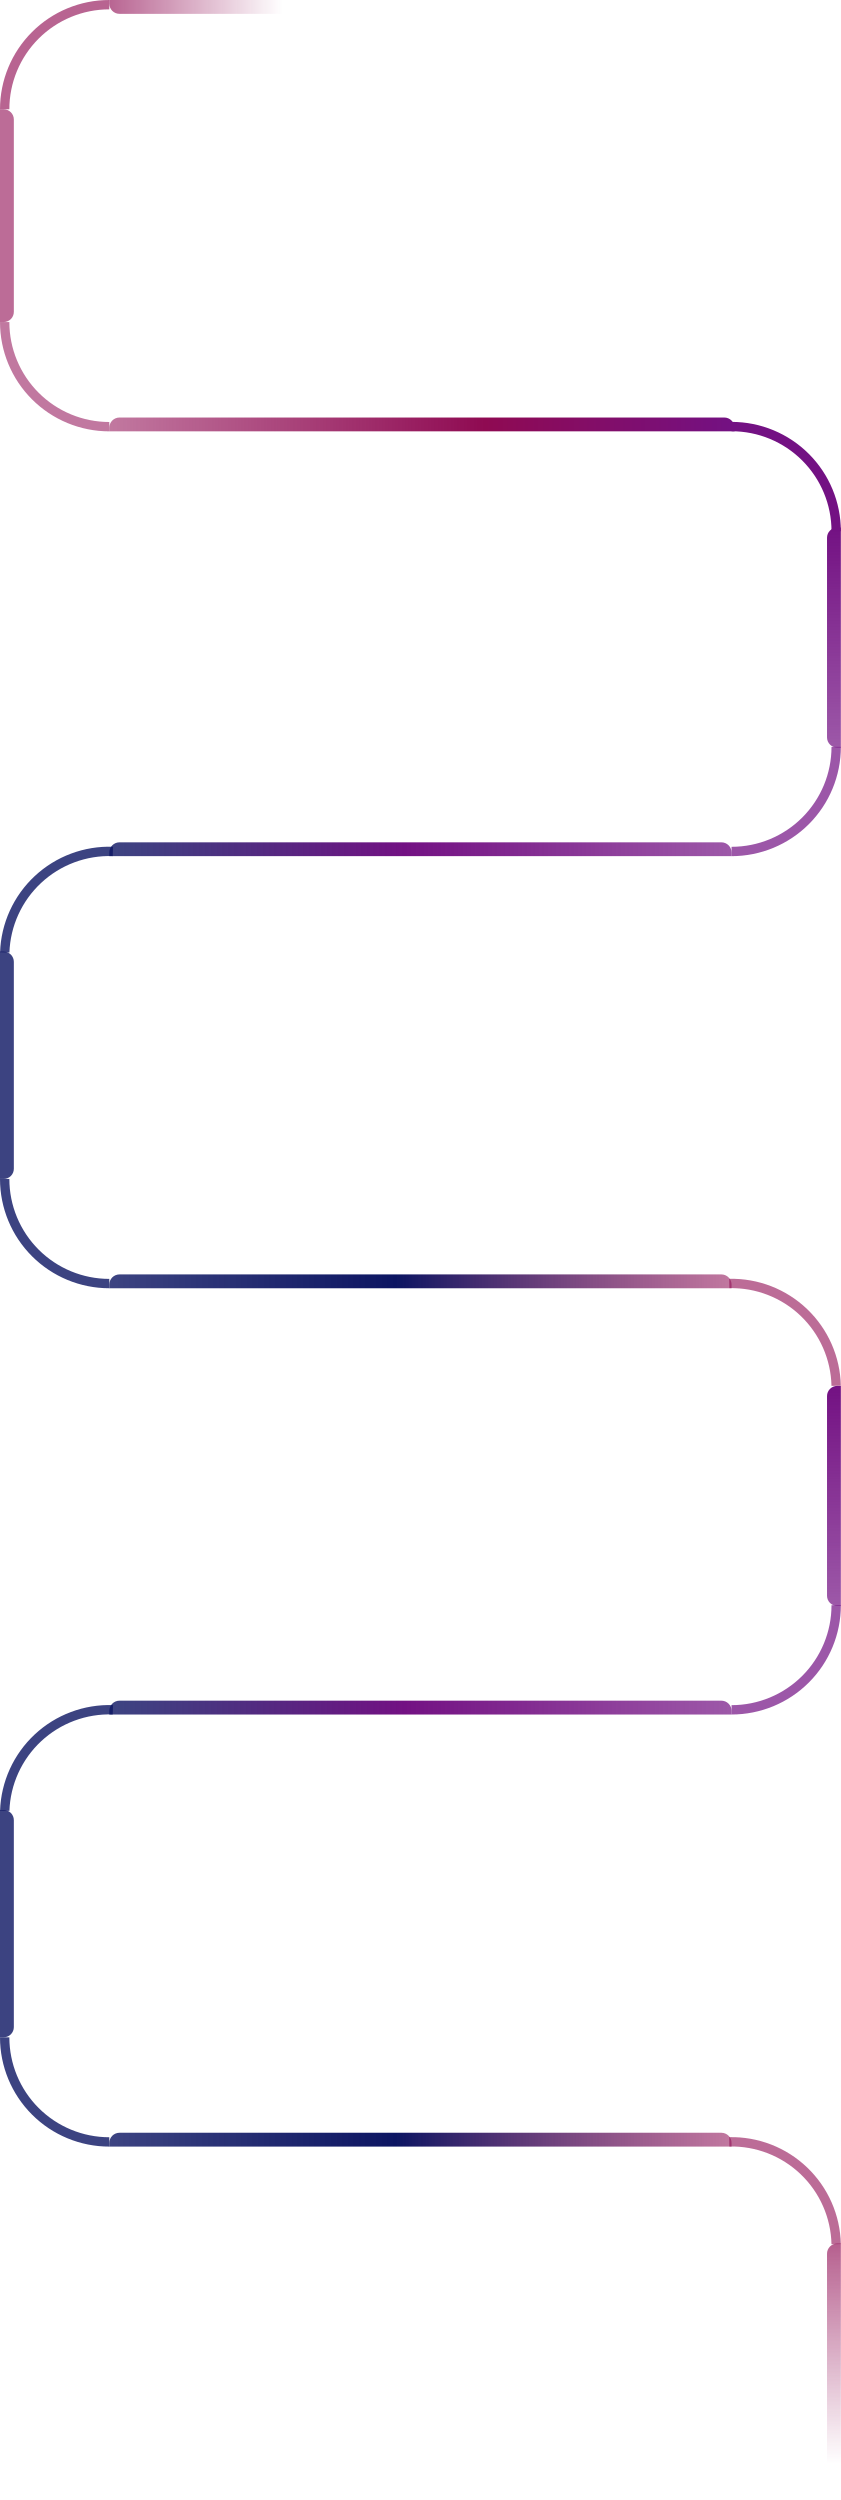
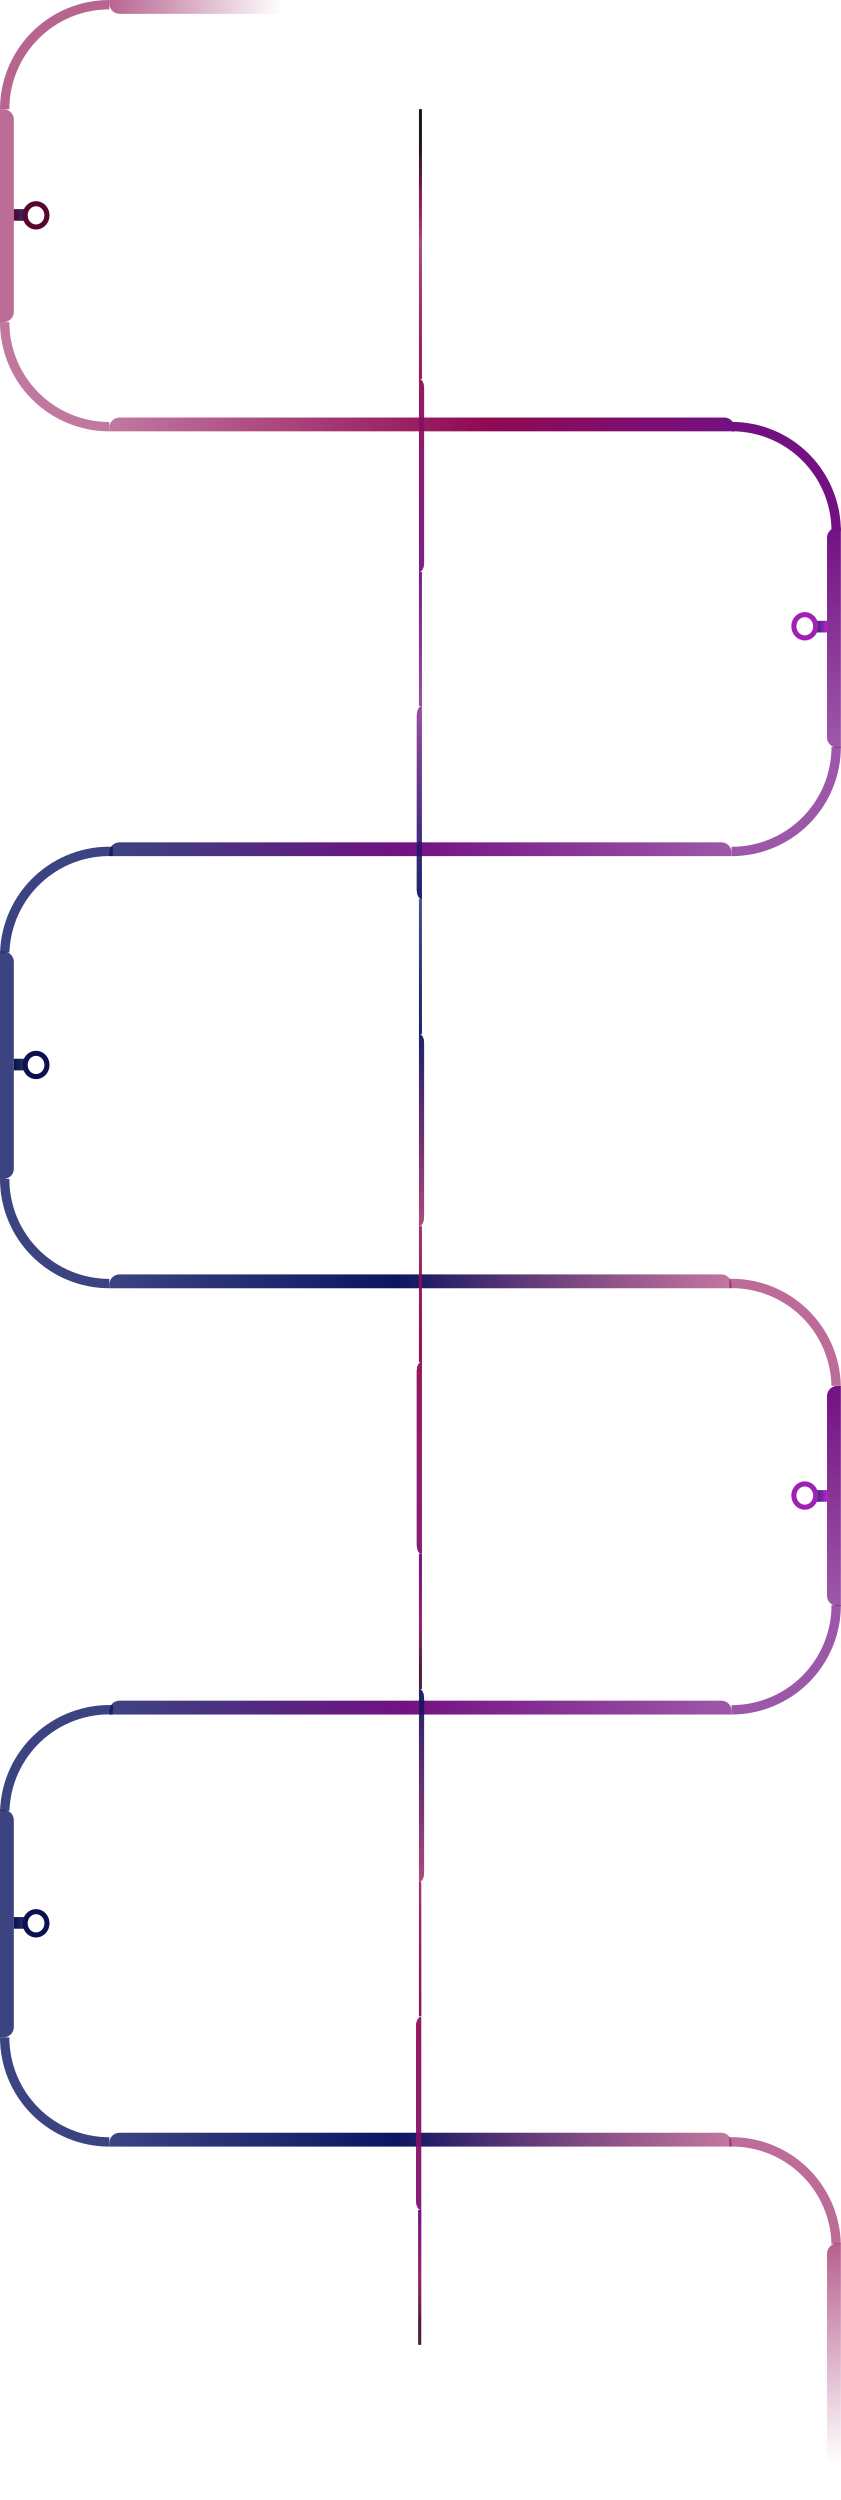
<svg xmlns="http://www.w3.org/2000/svg" width="1154" height="3431" viewBox="0 0 1154 3431" fill="none">
  <path d="M1000.73 1755.04C1040.5 1754.17 1078.99 1769.13 1107.73 1796.64C1136.46 1824.15 1153.1 1861.95 1153.96 1901.73L1141.13 1902.01C1140.33 1865.64 1125.12 1831.07 1098.85 1805.92C1072.57 1780.76 1037.37 1767.08 1001.01 1767.87L1000.73 1755.04Z" fill="#8F0A52" fill-opacity="0.6" />
  <path d="M150 1768C110.218 1768 72.064 1752.2 43.934 1724.07C15.804 1695.94 0 1657.78 0 1618H12.84C12.84 1654.38 27.291 1689.26 53.013 1714.99C78.736 1740.71 113.623 1755.16 150 1755.16V1768Z" fill="#0C1562" fill-opacity="0.8" />
-   <path d="M0.089 1306.84C0.766 1287.16 5.314 1267.8 13.474 1249.87C21.633 1231.94 33.244 1215.79 47.643 1202.35C62.043 1188.91 78.949 1178.43 97.396 1171.53C115.843 1164.62 135.47 1161.41 155.157 1162.09L154.716 1174.92C136.714 1174.3 118.767 1177.23 101.899 1183.55C85.031 1189.87 69.572 1199.45 56.405 1211.74C43.238 1224.03 32.621 1238.79 25.16 1255.19C17.699 1271.58 13.54 1289.28 12.921 1307.28L0.089 1306.84Z" fill="#0C1562" fill-opacity="0.8" />
+   <path d="M0.09 1306.84C0.767 1287.16 5.315 1267.8 13.475 1249.87C21.634 1231.94 33.245 1215.79 47.644 1202.35C62.044 1188.91 78.95 1178.43 97.397 1171.53C115.844 1164.62 135.471 1161.41 155.158 1162.09L154.717 1174.92C136.715 1174.3 118.768 1177.23 101.9 1183.55C85.032 1189.87 69.573 1199.45 56.406 1211.74C43.239 1224.03 32.622 1238.79 25.161 1255.19C17.7 1271.58 13.541 1289.28 12.922 1307.28L0.09 1306.84Z" fill="#0C1562" fill-opacity="0.8" />
  <path d="M1154 1025C1154 1064.78 1138.2 1102.94 1110.07 1131.07C1081.94 1159.2 1043.78 1175 1004 1175V1162.16C1040.38 1162.16 1075.26 1147.71 1100.99 1121.99C1126.71 1096.26 1141.16 1061.38 1141.16 1025H1154Z" fill="#731183" fill-opacity="0.7" />
  <path d="M1004 579C1043.78 579 1081.94 594.804 1110.07 622.934C1138.2 651.064 1154 689.217 1154 729H1141.16C1141.16 692.623 1126.71 657.736 1100.99 632.013C1075.26 606.291 1040.38 591.84 1004 591.84V579Z" fill="#731183" />
  <path d="M150 592C110.218 592 72.064 576.196 43.934 548.066C15.804 519.936 0 481.783 0 442H12.84C12.84 478.377 27.291 513.264 53.013 538.987C78.736 564.709 113.623 579.16 150 579.16V592Z" fill="#8F0A52" fill-opacity="0.55" />
  <path d="M0 150C0 110.218 15.803 72.064 43.934 43.934C72.064 15.803 110.217 6.00699e-06 150 0V12.835C113.622 12.835 78.733 27.287 53.01 53.01C27.287 78.733 12.835 113.622 12.835 150H0Z" fill="#8F0A52" fill-opacity="0.63" />
  <path d="M150 0H416.5C421.747 0 426 4.253 426 9.5C426 14.747 421.747 19 416.5 19H164C156.268 19 150 12.732 150 5V0Z" fill="url(#paint0_linear_0_1)" fill-opacity="0.63" />
  <path d="M150 587C150 579.268 156.268 573 164 573H994C1001.73 573 1008 579.268 1008 587V592H150V587Z" fill="url(#paint1_linear_0_1)" />
  <path d="M150 1763C150 1755.27 156.268 1749 164 1749H990C997.732 1749 1004 1755.27 1004 1763V1768H150V1763Z" fill="url(#paint2_linear_0_1)" />
  <path d="M150 1170C150 1162.27 156.268 1156 164 1156H990C997.732 1156 1004 1162.27 1004 1170V1175H150V1170Z" fill="url(#paint3_linear_0_1)" />
  <path d="M0 442V150H5C12.732 150 19 156.268 19 164V428C19 435.732 12.732 442 5 442H0Z" fill="#8F0A52" fill-opacity="0.6" />
  <path d="M0 1618V1306H5C12.732 1306 19 1312.27 19 1320V1604C19 1611.73 12.732 1618 5 1618H0Z" fill="#0C1562" fill-opacity="0.8" />
  <path d="M1149 1026C1141.27 1026 1135 1019.73 1135 1012V738C1135 730.268 1141.27 724 1149 724H1154V1026H1149Z" fill="url(#paint4_linear_0_1)" />
  <path d="M1000.73 2933.04C1040.5 2932.17 1078.99 2947.13 1107.73 2974.64C1136.46 3002.15 1153.1 3039.95 1153.96 3079.73L1141.13 3080.01C1140.33 3043.64 1125.12 3009.07 1098.85 2983.92C1072.57 2958.76 1037.37 2945.08 1001.01 2945.87L1000.73 2933.04Z" fill="#8F0A52" fill-opacity="0.6" />
  <path d="M150 2946C110.218 2946 72.064 2930.2 43.934 2902.07C15.804 2873.94 0 2835.78 0 2796H12.84C12.84 2832.38 27.291 2867.26 53.013 2892.99C78.736 2918.71 113.623 2933.16 150 2933.16V2946Z" fill="#0C1562" fill-opacity="0.8" />
-   <path d="M0.089 2484.84C0.766 2465.16 5.314 2445.8 13.474 2427.87C21.633 2409.94 33.244 2393.79 47.643 2380.35C62.043 2366.91 78.949 2356.43 97.396 2349.53C115.843 2342.62 135.47 2339.41 155.157 2340.09L154.716 2352.92C136.714 2352.3 118.767 2355.23 101.899 2361.55C85.031 2367.87 69.572 2377.45 56.405 2389.74C43.238 2402.03 32.621 2416.79 25.16 2433.19C17.699 2449.58 13.54 2467.28 12.921 2485.28L0.089 2484.84Z" fill="#0C1562" fill-opacity="0.8" />
+   <path d="M0.09 2484.84C0.767 2465.16 5.315 2445.8 13.475 2427.87C21.634 2409.94 33.245 2393.79 47.644 2380.35C62.044 2366.91 78.95 2356.43 97.397 2349.53C115.844 2342.62 135.471 2339.41 155.158 2340.09L154.717 2352.92C136.715 2352.3 118.768 2355.23 101.9 2361.55C85.032 2367.87 69.573 2377.45 56.406 2389.74C43.239 2402.03 32.622 2416.79 25.161 2433.19C17.7 2449.58 13.541 2467.28 12.922 2485.28L0.09 2484.84Z" fill="#0C1562" fill-opacity="0.8" />
  <path d="M1154 2203C1154 2242.78 1138.2 2280.94 1110.07 2309.07C1081.94 2337.2 1043.78 2353 1004 2353V2340.16C1040.38 2340.16 1075.26 2325.71 1100.99 2299.99C1126.71 2274.26 1141.16 2239.38 1141.16 2203H1154Z" fill="#731183" fill-opacity="0.7" />
  <path d="M150 2941C150 2933.27 156.268 2927 164 2927H990C997.732 2927 1004 2933.27 1004 2941V2946H150V2941Z" fill="url(#paint5_linear_0_1)" />
  <path d="M150 2348C150 2340.27 156.268 2334 164 2334H990C997.732 2334 1004 2340.27 1004 2348V2353H150V2348Z" fill="url(#paint6_linear_0_1)" />
  <path d="M0 2796V2484H5C12.732 2484 19 2490.27 19 2498V2782C19 2789.73 12.732 2796 5 2796H0Z" fill="#0C1562" fill-opacity="0.8" />
  <path d="M1149 2204C1141.27 2204 1135 2197.73 1135 2190V1916C1135 1908.27 1141.27 1902 1149 1902H1154V2204H1149Z" fill="url(#paint7_linear_0_1)" />
  <path d="M1149 3431C1141.27 3431 1135 3424.73 1135 3417V3093C1135 3085.27 1141.27 3079 1149 3079H1154V3431H1149Z" fill="url(#paint8_linear_0_1)" />
+   <path d="M575 785V520C578.866 520 582 525.828 582 533.016V771.983C582 779.172 578.866 785 575 785Z" fill="url(#paint9_linear_0_1)" fill-opacity="0.6" />
+   <path d="M579 335H575V520H579V335Z" fill="url(#paint10_linear_0_1)" fill-opacity="0.6" />
+   <path d="M579 335H575V150H579V335Z" fill="url(#paint11_linear_0_1)" fill-opacity="0.6" />
+   <path d="M575 1683V1419C578.866 1419 582 1424.81 582 1431.97V1670.03C582 1677.19 578.866 1683 575 1683Z" fill="url(#paint12_linear_0_1)" fill-opacity="0.6" />
+   <path d="M579 1234H575V1419H579V1234Z" fill="url(#paint13_linear_0_1)" fill-opacity="0.6" />
+   <path d="M579 1234V969C575.134 969 572 974.828 572 982.016V1220.98C572 1228.17 575.134 1234 579 1234Z" fill="url(#paint14_linear_0_1)" fill-opacity="0.6" />
+   <path d="M575 785H579V969H575V785Z" fill="url(#paint15_linear_0_1)" fill-opacity="0.6" />
+   <path d="M575 785V520C578.866 520 582 525.828 582 533.016V771.983C582 779.172 578.866 785 575 785Z" fill="url(#paint16_linear_0_1)" fill-opacity="0.6" />
+   <path d="M579 335H575V520H579V335Z" fill="url(#paint17_linear_0_1)" fill-opacity="0.6" />
+   <path d="M579 335H575V150H579V335Z" fill="url(#paint18_linear_0_1)" fill-opacity="0.6" />
+   <path d="M575 1683V1419C578.866 1419 582 1424.81 582 1431.97V1670.03C582 1677.19 578.866 1683 575 1683Z" fill="url(#paint19_linear_0_1)" fill-opacity="0.6" />
+   <path d="M579 1234H575V1419H579V1234Z" fill="url(#paint20_linear_0_1)" fill-opacity="0.6" />
+   <path d="M579 1234V969C575.134 969 572 974.828 572 982.016V1220.98C572 1228.17 575.134 1234 579 1234Z" fill="url(#paint21_linear_0_1)" fill-opacity="0.6" />
+   <path d="M575 785H579V969H575V785Z" fill="url(#paint22_linear_0_1)" fill-opacity="0.6" />
+   <path d="M579 2133V1869C575.134 1869 572 1874.81 572 1881.97V2120.03C572 2127.18 575.134 2133 579 2133Z" fill="#8F0A52" fill-opacity="0.6" />
+   <path d="M575 1683H579V1869H575V1683Z" fill="url(#paint23_linear_0_1)" fill-opacity="0.6" />
+   <path d="M575 1683H579V1869H575V1683Z" fill="url(#paint24_linear_0_1)" fill-opacity="0.6" />
+   <path d="M575 2133H579V2318H575V2133Z" fill="url(#paint25_linear_0_1)" fill-opacity="0.6" />
+   <path d="M575 2133H579V2318H575V2133Z" fill="url(#paint26_linear_0_1)" fill-opacity="0.6" />
+   <path d="M575 785V520C578.866 520 582 525.828 582 533.016V771.983C582 779.172 578.866 785 575 785Z" fill="url(#paint27_linear_0_1)" fill-opacity="0.6" />
+   <path d="M579 335H575V520H579V335Z" fill="url(#paint28_linear_0_1)" fill-opacity="0.6" />
+   <path d="M579 335H575V150H579V335Z" fill="url(#paint29_linear_0_1)" fill-opacity="0.6" />
+   <path d="M575 1683V1419C578.866 1419 582 1424.81 582 1431.97V1670.03C582 1677.19 578.866 1683 575 1683Z" fill="url(#paint30_linear_0_1)" fill-opacity="0.6" />
+   <path d="M579 1234H575V1419H579V1234Z" fill="url(#paint31_linear_0_1)" fill-opacity="0.6" />
+   <path d="M579 1234V969C575.134 969 572 974.828 572 982.016V1220.98C572 1228.17 575.134 1234 579 1234Z" fill="url(#paint32_linear_0_1)" fill-opacity="0.6" />
+   <path d="M575 785H579V969H575V785Z" fill="url(#paint33_linear_0_1)" fill-opacity="0.6" />
+   <path d="M579 2133V1869C575.134 1869 572 1874.81 572 1881.97V2120.03C572 2127.18 575.134 2133 579 2133Z" fill="#8F0A52" fill-opacity="0.6" />
+   <path d="M575 1683H579V1869H575V1683Z" fill="url(#paint34_linear_0_1)" fill-opacity="0.6" />
+   <path d="M575 1683H579V1869H575V1683Z" fill="url(#paint35_linear_0_1)" fill-opacity="0.6" />
+   <path d="M575 2583V2318C578.866 2318 582 2323.82 582 2331.02V2570C582 2577.18 578.866 2583 575 2583Z" fill="url(#paint36_linear_0_1)" fill-opacity="0.6" />
+   <path d="M575 2583V2318C578.866 2318 582 2323.82 582 2331.02V2570C582 2577.18 578.866 2583 575 2583Z" fill="url(#paint37_linear_0_1)" fill-opacity="0.6" />
+   <path d="M575 2583H578V2767H575V2583Z" fill="url(#paint38_linear_0_1)" fill-opacity="0.6" />
+   <path d="M575 2583H578V2767H575V2583Z" fill="url(#paint39_linear_0_1)" fill-opacity="0.6" />
+   <path d="M575 2583V2318C578.866 2318 582 2323.82 582 2331.02V2570C582 2577.18 578.866 2583 575 2583Z" fill="url(#paint40_linear_0_1)" fill-opacity="0.6" />
+   <path d="M575 2583H578V2767H575V2583Z" fill="url(#paint41_linear_0_1)" fill-opacity="0.6" />
+   <path d="M575 2583H578V2767H575V2583Z" fill="url(#paint42_linear_0_1)" fill-opacity="0.6" />
+   <path d="M575 2133H579V2318H575V2133Z" fill="url(#paint43_linear_0_1)" fill-opacity="0.6" />
+   <path d="M575 2133H579V2318H575V2133Z" fill="url(#paint44_linear_0_1)" fill-opacity="0.6" />
+   <path d="M579 2133V1869C575.134 1869 572 1874.81 572 1881.97V2120.03C572 2127.18 575.134 2133 579 2133Z" fill="url(#paint45_linear_0_1)" fill-opacity="0.6" />
+   <path d="M578 3033V2768C574.134 2768 571 2773.82 571 2781.02V3019.98C571 3027.16 574.134 3033 578 3033Z" fill="#8F0A52" fill-opacity="0.6" />
+   <path d="M574 3033H578V3218H574V3033Z" fill="url(#paint46_linear_0_1)" fill-opacity="0.6" />
+   <path d="M574 3033H578V3218H574V3033Z" fill="url(#paint47_linear_0_1)" fill-opacity="0.6" />
+   <path d="M578 3033V2768C574.134 2768 571 2773.82 571 2781.02V3019.98C571 3027.16 574.134 3033 578 3033Z" fill="#8F0A52" fill-opacity="0.6" />
+   <path d="M574 3033H578V3218H574V3033Z" fill="url(#paint48_linear_0_1)" fill-opacity="0.6" />
+   <path d="M574 3033H578V3218H574V3033Z" fill="url(#paint49_linear_0_1)" fill-opacity="0.6" />
+   <path d="M578 3033V2768C574.134 2768 571 2773.82 571 2781.02V3019.98C571 3027.16 574.134 3033 578 3033Z" fill="url(#paint50_linear_0_1)" fill-opacity="0.6" />
+   <line x1="1120" y1="860" x2="1135" y2="860" stroke="url(#paint51_linear_0_1)" stroke-width="16" />
+   <path d="M1119.5 859.5C1119.5 868.512 1112.61 875.5 1104.5 875.5C1096.39 875.5 1089.5 868.512 1089.5 859.5C1089.5 850.488 1096.39 843.5 1104.5 843.5C1112.61 843.5 1119.5 850.488 1119.5 859.5Z" stroke="url(#paint52_linear_0_1)" stroke-width="7" />
+   <line x1="1120" y1="2053" x2="1135" y2="2053" stroke="url(#paint53_linear_0_1)" stroke-width="16" />
+   <path d="M1119.5 2052.5C1119.5 2061.51 1112.61 2068.5 1104.5 2068.5C1096.39 2068.5 1089.5 2061.51 1089.5 2052.5C1089.5 2043.49 1096.39 2036.5 1104.5 2036.5C1112.61 2036.5 1119.5 2043.49 1119.5 2052.5Z" stroke="url(#paint54_linear_0_1)" stroke-width="7" />
+   <line x1="33.979" y1="295.008" x2="18.979" y2="294.969" stroke="url(#paint55_linear_0_1)" stroke-width="16" />
+   <path d="M34.477 295.509C34.5 286.496 41.405 279.527 49.518 279.548C57.631 279.569 64.5 286.574 64.477 295.587C64.453 304.599 57.548 311.569 49.435 311.548C41.322 311.526 34.453 304.521 34.477 295.509Z" stroke="url(#paint56_linear_0_1)" stroke-width="7" />
+   <line x1="33.979" y1="1461.01" x2="18.979" y2="1460.97" stroke="url(#paint57_linear_0_1)" stroke-width="16" />
+   <path d="M34.477 1461.51C34.5 1452.5 41.405 1445.53 49.518 1445.55C57.631 1445.57 64.5 1452.57 64.477 1461.59C64.453 1470.6 57.548 1477.57 49.435 1477.55C41.322 1477.53 34.453 1470.52 34.477 1461.51Z" stroke="url(#paint58_linear_0_1)" stroke-width="7" />
+   <line x1="33.979" y1="2639.01" x2="18.979" y2="2638.97" stroke="url(#paint59_linear_0_1)" stroke-width="16" />
+   <path d="M34.477 2639.51C34.5 2630.5 41.405 2623.53 49.518 2623.55C57.631 2623.57 64.5 2630.57 64.477 2639.59C64.453 2648.6 57.548 2655.57 49.435 2655.55C41.322 2655.53 34.453 2648.52 34.477 2639.51Z" stroke="url(#paint60_linear_0_1)" stroke-width="7" />
  <defs>
    <linearGradient id="paint0_linear_0_1" x1="150" y1="9.5" x2="426" y2="9.5" gradientUnits="userSpaceOnUse">
      <stop stop-color="#8F0A52" />
      <stop offset="0.86" stop-color="#8F0A52" stop-opacity="0" />
    </linearGradient>
    <linearGradient id="paint1_linear_0_1" x1="150" y1="582.5" x2="1008" y2="582.5" gradientUnits="userSpaceOnUse">
      <stop stop-color="#8F0A52" stop-opacity="0.55" />
      <stop offset="0.601" stop-color="#8F0A52" />
      <stop offset="1" stop-color="#731183" />
    </linearGradient>
    <linearGradient id="paint2_linear_0_1" x1="150" y1="1758.5" x2="1004" y2="1758.5" gradientUnits="userSpaceOnUse">
      <stop stop-color="#0C1562" stop-opacity="0.8" />
      <stop offset="0.46" stop-color="#0C1562" />
      <stop offset="1" stop-color="#8F0A52" stop-opacity="0.55" />
    </linearGradient>
    <linearGradient id="paint3_linear_0_1" x1="150" y1="1165.5" x2="1004" y2="1165.5" gradientUnits="userSpaceOnUse">
      <stop stop-color="#0C1562" stop-opacity="0.8" />
      <stop offset="0.475" stop-color="#731183" />
      <stop offset="1" stop-color="#731183" stop-opacity="0.7" />
    </linearGradient>
    <linearGradient id="paint4_linear_0_1" x1="1144.5" y1="724" x2="1144.5" y2="1026" gradientUnits="userSpaceOnUse">
      <stop stop-color="#731183" />
      <stop offset="1" stop-color="#731183" stop-opacity="0.7" />
    </linearGradient>
    <linearGradient id="paint5_linear_0_1" x1="150" y1="2936.5" x2="1004" y2="2936.5" gradientUnits="userSpaceOnUse">
      <stop stop-color="#0C1562" stop-opacity="0.8" />
      <stop offset="0.46" stop-color="#0C1562" />
      <stop offset="1" stop-color="#8F0A52" stop-opacity="0.55" />
    </linearGradient>
    <linearGradient id="paint6_linear_0_1" x1="150" y1="2343.5" x2="1004" y2="2343.5" gradientUnits="userSpaceOnUse">
      <stop stop-color="#0C1562" stop-opacity="0.8" />
      <stop offset="0.475" stop-color="#731183" />
      <stop offset="1" stop-color="#731183" stop-opacity="0.7" />
    </linearGradient>
    <linearGradient id="paint7_linear_0_1" x1="1144.5" y1="1902" x2="1144.5" y2="2204" gradientUnits="userSpaceOnUse">
      <stop stop-color="#731183" />
      <stop offset="1" stop-color="#731183" stop-opacity="0.7" />
    </linearGradient>
    <linearGradient id="paint8_linear_0_1" x1="1144.5" y1="3079" x2="1144.5" y2="3431" gradientUnits="userSpaceOnUse">
      <stop stop-color="#8F0A52" stop-opacity="0.65" />
      <stop offset="0.86" stop-color="#8F0A52" stop-opacity="0" />
    </linearGradient>
+     <linearGradient id="paint9_linear_0_1" x1="578.5" y1="520" x2="578.5" y2="785" gradientUnits="userSpaceOnUse">
+       <stop stop-color="#8F0A52" stop-opacity="0.6" />
+       <stop offset="0" stop-color="#8F0A52" />
+       <stop offset="1" stop-color="#731183" />
+     </linearGradient>
+     <linearGradient id="paint10_linear_0_1" x1="577" y1="335" x2="577" y2="520" gradientUnits="userSpaceOnUse">
+       <stop stop-color="#8F0A52" stop-opacity="0.6" />
+       <stop offset="1" stop-color="#8F0A52" />
+       <stop offset="1" stop-color="#731183" />
+     </linearGradient>
+     <linearGradient id="paint11_linear_0_1" x1="577" y1="335" x2="577" y2="150" gradientUnits="userSpaceOnUse">
+       <stop stop-color="#8F0A52" stop-opacity="0.6" />
+       <stop offset="0.481" stop-color="#8F0A52" />
+       <stop offset="1" stop-color="#090909" />
+     </linearGradient>
+     <linearGradient id="paint12_linear_0_1" x1="578.5" y1="1419" x2="578.5" y2="1683" gradientUnits="userSpaceOnUse">
+       <stop stop-color="#0C1562" />
+       <stop offset="1" stop-color="#8F0A52" stop-opacity="0.6" />
+     </linearGradient>
+     <linearGradient id="paint13_linear_0_1" x1="577" y1="1234" x2="577" y2="1419" gradientUnits="userSpaceOnUse">
+       <stop stop-color="#0C1562" stop-opacity="0.6" />
+       <stop offset="1" stop-color="#0C1562" />
+     </linearGradient>
+     <linearGradient id="paint14_linear_0_1" x1="575.5" y1="969" x2="575.5" y2="1234" gradientUnits="userSpaceOnUse">
+       <stop stop-color="#731183" stop-opacity="0.6" />
+       <stop offset="1" stop-color="#0C1562" />
+     </linearGradient>
+     <linearGradient id="paint15_linear_0_1" x1="577" y1="969" x2="577" y2="785" gradientUnits="userSpaceOnUse">
+       <stop stop-color="#731183" stop-opacity="0.6" />
+       <stop offset="1" stop-color="#731183" />
+     </linearGradient>
+     <linearGradient id="paint16_linear_0_1" x1="578.5" y1="520" x2="578.5" y2="785" gradientUnits="userSpaceOnUse">
+       <stop stop-color="#8F0A52" stop-opacity="0.6" />
+       <stop offset="0" stop-color="#8F0A52" />
+       <stop offset="1" stop-color="#731183" />
+     </linearGradient>
+     <linearGradient id="paint17_linear_0_1" x1="577" y1="335" x2="577" y2="520" gradientUnits="userSpaceOnUse">
+       <stop stop-color="#8F0A52" stop-opacity="0.6" />
+       <stop offset="1" stop-color="#8F0A52" />
+       <stop offset="1" stop-color="#731183" />
+     </linearGradient>
+     <linearGradient id="paint18_linear_0_1" x1="577" y1="335" x2="577" y2="150" gradientUnits="userSpaceOnUse">
+       <stop stop-color="#8F0A52" stop-opacity="0.6" />
+       <stop offset="0.296" stop-color="#8F0A52" />
+       <stop offset="0.721" stop-color="#090909" />
+     </linearGradient>
+     <linearGradient id="paint19_linear_0_1" x1="578.5" y1="1419" x2="578.5" y2="1683" gradientUnits="userSpaceOnUse">
+       <stop stop-color="#0C1562" />
+       <stop offset="1" stop-color="#8F0A52" stop-opacity="0.6" />
+     </linearGradient>
+     <linearGradient id="paint20_linear_0_1" x1="577" y1="1234" x2="577" y2="1419" gradientUnits="userSpaceOnUse">
+       <stop stop-color="#0C1562" stop-opacity="0.6" />
+       <stop offset="1" stop-color="#0C1562" />
+     </linearGradient>
+     <linearGradient id="paint21_linear_0_1" x1="575.5" y1="969" x2="575.5" y2="1234" gradientUnits="userSpaceOnUse">
+       <stop stop-color="#731183" stop-opacity="0.6" />
+       <stop offset="1" stop-color="#0C1562" />
+     </linearGradient>
+     <linearGradient id="paint22_linear_0_1" x1="577" y1="969" x2="577" y2="785" gradientUnits="userSpaceOnUse">
+       <stop stop-color="#731183" stop-opacity="0.6" />
+       <stop offset="1" stop-color="#731183" />
+     </linearGradient>
+     <linearGradient id="paint23_linear_0_1" x1="577" y1="1869" x2="577" y2="1683" gradientUnits="userSpaceOnUse">
+       <stop stop-color="#8F0A52" />
+       <stop offset="1" stop-color="#8F0A52" stop-opacity="0.6" />
+     </linearGradient>
+     <linearGradient id="paint24_linear_0_1" x1="577" y1="1869" x2="577" y2="1683" gradientUnits="userSpaceOnUse">
+       <stop stop-color="#8F0A52" />
+       <stop offset="1" stop-color="#8F0A52" stop-opacity="0.6" />
+     </linearGradient>
+     <linearGradient id="paint25_linear_0_1" x1="577" y1="2318" x2="577" y2="2133" gradientUnits="userSpaceOnUse">
+       <stop stop-color="#8F0A52" stop-opacity="0.6" />
+       <stop offset="1" stop-color="#731183" />
+     </linearGradient>
+     <linearGradient id="paint26_linear_0_1" x1="577" y1="2318" x2="577" y2="2133" gradientUnits="userSpaceOnUse">
+       <stop stop-color="#8F0A52" stop-opacity="0.6" />
+       <stop offset="1" stop-color="#731183" />
+     </linearGradient>
+     <linearGradient id="paint27_linear_0_1" x1="578.5" y1="520" x2="578.5" y2="785" gradientUnits="userSpaceOnUse">
+       <stop stop-color="#8F0A52" stop-opacity="0.6" />
+       <stop offset="0" stop-color="#8F0A52" />
+       <stop offset="1" stop-color="#731183" />
+     </linearGradient>
+     <linearGradient id="paint28_linear_0_1" x1="577" y1="335" x2="577" y2="520" gradientUnits="userSpaceOnUse">
+       <stop stop-color="#8F0A52" stop-opacity="0.6" />
+       <stop offset="1" stop-color="#8F0A52" />
+       <stop offset="1" stop-color="#731183" />
+     </linearGradient>
+     <linearGradient id="paint29_linear_0_1" x1="577" y1="335" x2="577" y2="150" gradientUnits="userSpaceOnUse">
+       <stop stop-color="#8F0A52" stop-opacity="0.6" />
+       <stop offset="0.296" stop-color="#8F0A52" />
+       <stop offset="0.721" stop-color="#090909" />
+     </linearGradient>
+     <linearGradient id="paint30_linear_0_1" x1="578.5" y1="1419" x2="578.5" y2="1683" gradientUnits="userSpaceOnUse">
+       <stop stop-color="#0C1562" />
+       <stop offset="1" stop-color="#8F0A52" stop-opacity="0.6" />
+     </linearGradient>
+     <linearGradient id="paint31_linear_0_1" x1="577" y1="1234" x2="577" y2="1419" gradientUnits="userSpaceOnUse">
+       <stop stop-color="#0C1562" stop-opacity="0.6" />
+       <stop offset="1" stop-color="#0C1562" />
+     </linearGradient>
+     <linearGradient id="paint32_linear_0_1" x1="575.5" y1="969" x2="575.5" y2="1234" gradientUnits="userSpaceOnUse">
+       <stop stop-color="#731183" stop-opacity="0.6" />
+       <stop offset="1" stop-color="#0C1562" />
+     </linearGradient>
+     <linearGradient id="paint33_linear_0_1" x1="577" y1="969" x2="577" y2="785" gradientUnits="userSpaceOnUse">
+       <stop stop-color="#731183" stop-opacity="0.6" />
+       <stop offset="1" stop-color="#731183" />
+     </linearGradient>
+     <linearGradient id="paint34_linear_0_1" x1="577" y1="1869" x2="577" y2="1683" gradientUnits="userSpaceOnUse">
+       <stop stop-color="#8F0A52" />
+       <stop offset="1" stop-color="#8F0A52" stop-opacity="0.6" />
+     </linearGradient>
+     <linearGradient id="paint35_linear_0_1" x1="577" y1="1869" x2="577" y2="1683" gradientUnits="userSpaceOnUse">
+       <stop stop-color="#8F0A52" />
+       <stop offset="1" stop-color="#8F0A52" stop-opacity="0.6" />
+     </linearGradient>
+     <linearGradient id="paint36_linear_0_1" x1="578.5" y1="2318" x2="578.5" y2="2583" gradientUnits="userSpaceOnUse">
+       <stop stop-color="#0C1562" />
+       <stop offset="1" stop-color="#8F0A52" stop-opacity="0.6" />
+     </linearGradient>
+     <linearGradient id="paint37_linear_0_1" x1="578.5" y1="2318" x2="578.5" y2="2583" gradientUnits="userSpaceOnUse">
+       <stop stop-color="#0C1562" />
+       <stop offset="1" stop-color="#8F0A52" stop-opacity="0.6" />
+     </linearGradient>
+     <linearGradient id="paint38_linear_0_1" x1="576.5" y1="2767" x2="576.5" y2="2583" gradientUnits="userSpaceOnUse">
+       <stop stop-color="#8F0A52" />
+       <stop offset="1" stop-color="#8F0A52" stop-opacity="0.6" />
+     </linearGradient>
+     <linearGradient id="paint39_linear_0_1" x1="576.5" y1="2767" x2="576.5" y2="2583" gradientUnits="userSpaceOnUse">
+       <stop stop-color="#8F0A52" />
+       <stop offset="1" stop-color="#8F0A52" stop-opacity="0.6" />
+     </linearGradient>
+     <linearGradient id="paint40_linear_0_1" x1="578.5" y1="2318" x2="578.5" y2="2583" gradientUnits="userSpaceOnUse">
+       <stop stop-color="#0C1562" />
+       <stop offset="1" stop-color="#8F0A52" stop-opacity="0.6" />
+     </linearGradient>
+     <linearGradient id="paint41_linear_0_1" x1="576.5" y1="2767" x2="576.5" y2="2583" gradientUnits="userSpaceOnUse">
+       <stop stop-color="#8F0A52" />
+       <stop offset="1" stop-color="#8F0A52" stop-opacity="0.6" />
+     </linearGradient>
+     <linearGradient id="paint42_linear_0_1" x1="576.5" y1="2767" x2="576.5" y2="2583" gradientUnits="userSpaceOnUse">
+       <stop stop-color="#8F0A52" />
+       <stop offset="1" stop-color="#8F0A52" stop-opacity="0.6" />
+     </linearGradient>
+     <linearGradient id="paint43_linear_0_1" x1="577" y1="2318" x2="577" y2="2133" gradientUnits="userSpaceOnUse">
+       <stop stop-color="#8F0A52" stop-opacity="0.6" />
+       <stop offset="1" stop-color="#731183" />
+     </linearGradient>
+     <linearGradient id="paint44_linear_0_1" x1="577" y1="2318" x2="577" y2="2133" gradientUnits="userSpaceOnUse">
+       <stop offset="0.161" stop-color="#090909" />
+       <stop offset="0.501" stop-color="#8F0A52" stop-opacity="0.6" />
+       <stop offset="1" stop-color="#731183" />
+     </linearGradient>
+     <linearGradient id="paint45_linear_0_1" x1="575.5" y1="1869" x2="575.5" y2="2133" gradientUnits="userSpaceOnUse">
+       <stop stop-color="#8F0A52" stop-opacity="0.6" />
+       <stop offset="0" stop-color="#8F0A52" />
+       <stop offset="1" stop-color="#731183" />
+     </linearGradient>
+     <linearGradient id="paint46_linear_0_1" x1="576" y1="3218" x2="576" y2="3033" gradientUnits="userSpaceOnUse">
+       <stop stop-color="#8F0A52" stop-opacity="0.6" />
+       <stop offset="1" stop-color="#731183" />
+     </linearGradient>
+     <linearGradient id="paint47_linear_0_1" x1="576" y1="3218" x2="576" y2="3033" gradientUnits="userSpaceOnUse">
+       <stop stop-color="#8F0A52" stop-opacity="0.6" />
+       <stop offset="1" stop-color="#731183" />
+     </linearGradient>
+     <linearGradient id="paint48_linear_0_1" x1="576" y1="3218" x2="576" y2="3033" gradientUnits="userSpaceOnUse">
+       <stop stop-color="#8F0A52" stop-opacity="0.6" />
+       <stop offset="1" stop-color="#731183" />
+     </linearGradient>
+     <linearGradient id="paint49_linear_0_1" x1="576" y1="3218" x2="576" y2="3033" gradientUnits="userSpaceOnUse">
+       <stop offset="0.161" stop-color="#090909" />
+       <stop offset="0.501" stop-color="#8F0A52" stop-opacity="0.6" />
+       <stop offset="1" stop-color="#731183" />
+     </linearGradient>
+     <linearGradient id="paint50_linear_0_1" x1="574.5" y1="2768" x2="574.5" y2="3033" gradientUnits="userSpaceOnUse">
+       <stop stop-color="#8F0A52" stop-opacity="0.6" />
+       <stop offset="0" stop-color="#8F0A52" />
+       <stop offset="1" stop-color="#731183" />
+     </linearGradient>
+     <linearGradient id="paint51_linear_0_1" x1="1120" y1="868.5" x2="1135" y2="868.5" gradientUnits="userSpaceOnUse">
+       <stop stop-color="#273062" />
+       <stop offset="1" stop-color="#C11CDD" />
+     </linearGradient>
+     <linearGradient id="paint52_linear_0_1" x1="1104.5" y1="840" x2="1104.5" y2="879" gradientUnits="userSpaceOnUse">
+       <stop offset="1" stop-color="#9F21B3" />
+     </linearGradient>
+     <linearGradient id="paint53_linear_0_1" x1="1120" y1="2061.5" x2="1135" y2="2061.5" gradientUnits="userSpaceOnUse">
+       <stop stop-color="#273062" />
+       <stop offset="1" stop-color="#C11CDD" />
+     </linearGradient>
+     <linearGradient id="paint54_linear_0_1" x1="1104.5" y1="2033" x2="1104.5" y2="2072" gradientUnits="userSpaceOnUse">
+       <stop offset="1" stop-color="#9F21B3" />
+     </linearGradient>
+     <linearGradient id="paint55_linear_0_1" x1="34.001" y1="286.508" x2="19.001" y2="286.469" gradientUnits="userSpaceOnUse">
+       <stop stop-color="#273062" />
+       <stop offset="1" stop-color="#560631" />
+     </linearGradient>
+     <linearGradient id="paint56_linear_0_1" x1="49.426" y1="315.048" x2="49.527" y2="276.048" gradientUnits="userSpaceOnUse">
+       <stop offset="1" stop-color="#560631" />
+     </linearGradient>
+     <linearGradient id="paint57_linear_0_1" x1="34.001" y1="1452.51" x2="19.001" y2="1452.47" gradientUnits="userSpaceOnUse">
+       <stop stop-color="#273062" />
+       <stop offset="1" stop-color="#0A114E" />
+     </linearGradient>
+     <linearGradient id="paint58_linear_0_1" x1="49.426" y1="1481.05" x2="49.527" y2="1442.05" gradientUnits="userSpaceOnUse">
+       <stop offset="1" stop-color="#0A114E" />
+     </linearGradient>
+     <linearGradient id="paint59_linear_0_1" x1="34.001" y1="2630.51" x2="19.001" y2="2630.47" gradientUnits="userSpaceOnUse">
+       <stop stop-color="#273062" />
+       <stop offset="1" stop-color="#0A114E" />
+     </linearGradient>
+     <linearGradient id="paint60_linear_0_1" x1="49.426" y1="2659.05" x2="49.527" y2="2620.05" gradientUnits="userSpaceOnUse">
+       <stop offset="1" stop-color="#0A114E" />
+     </linearGradient>
  </defs>
</svg>
